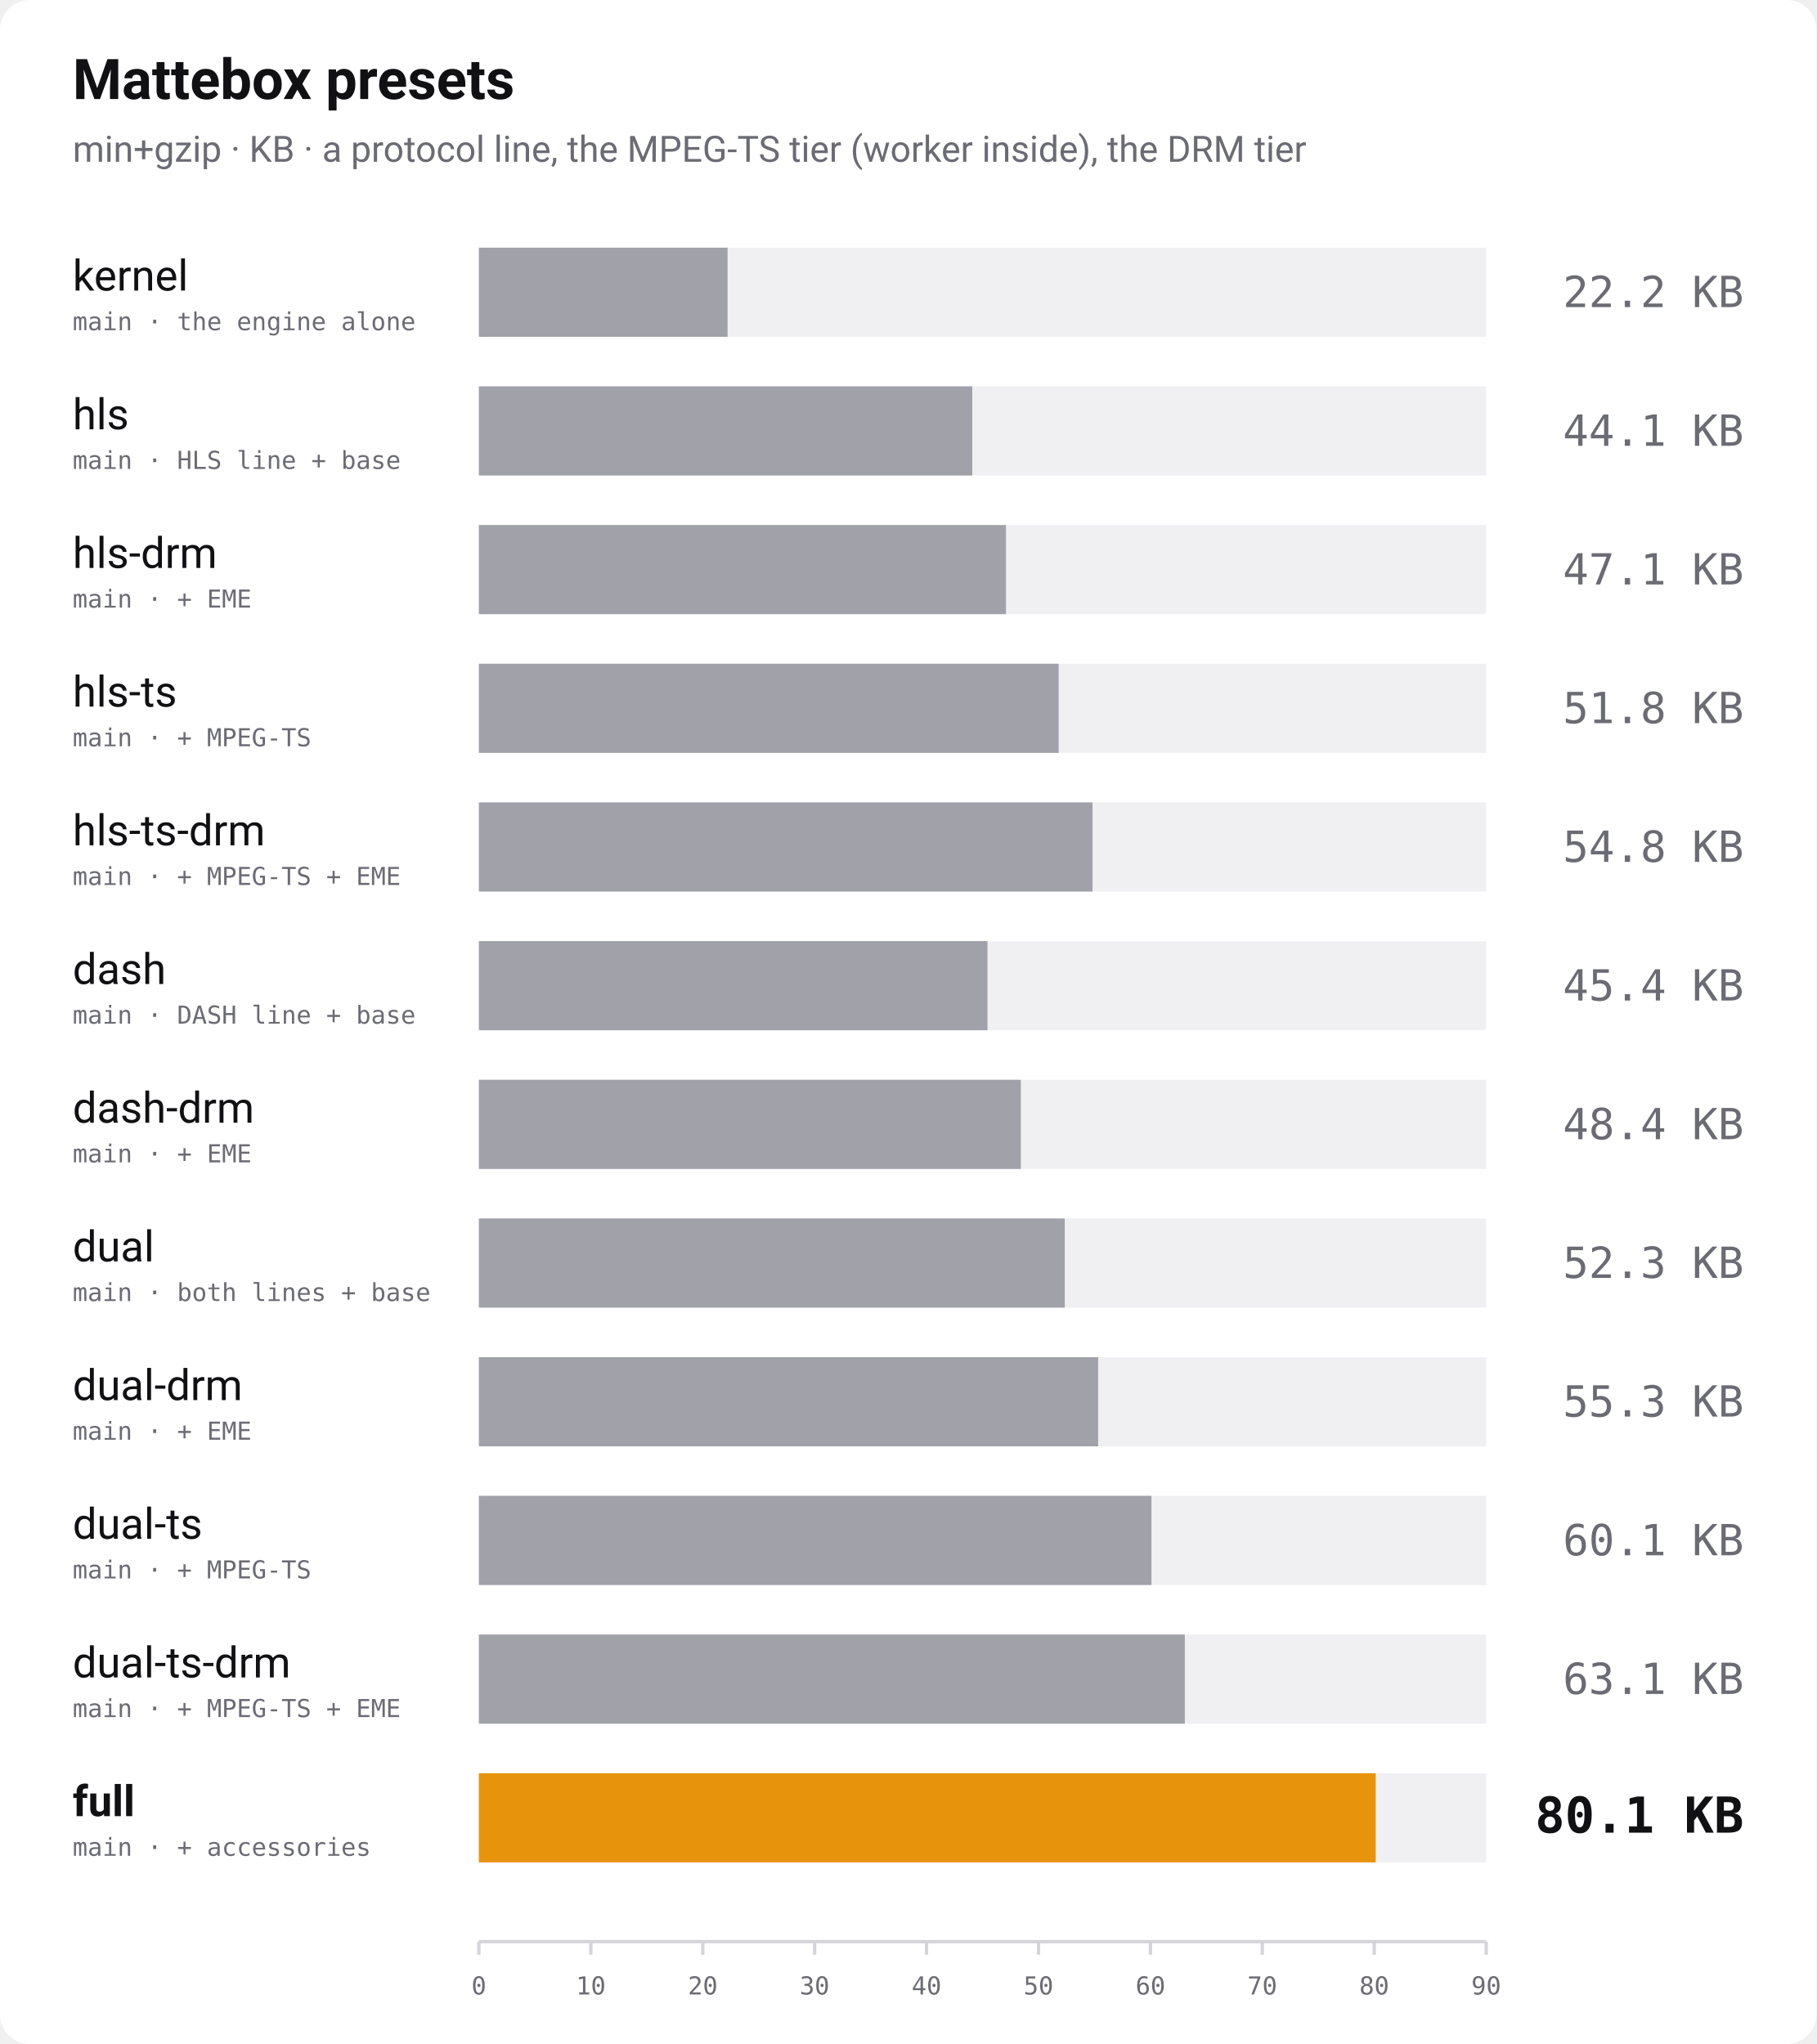
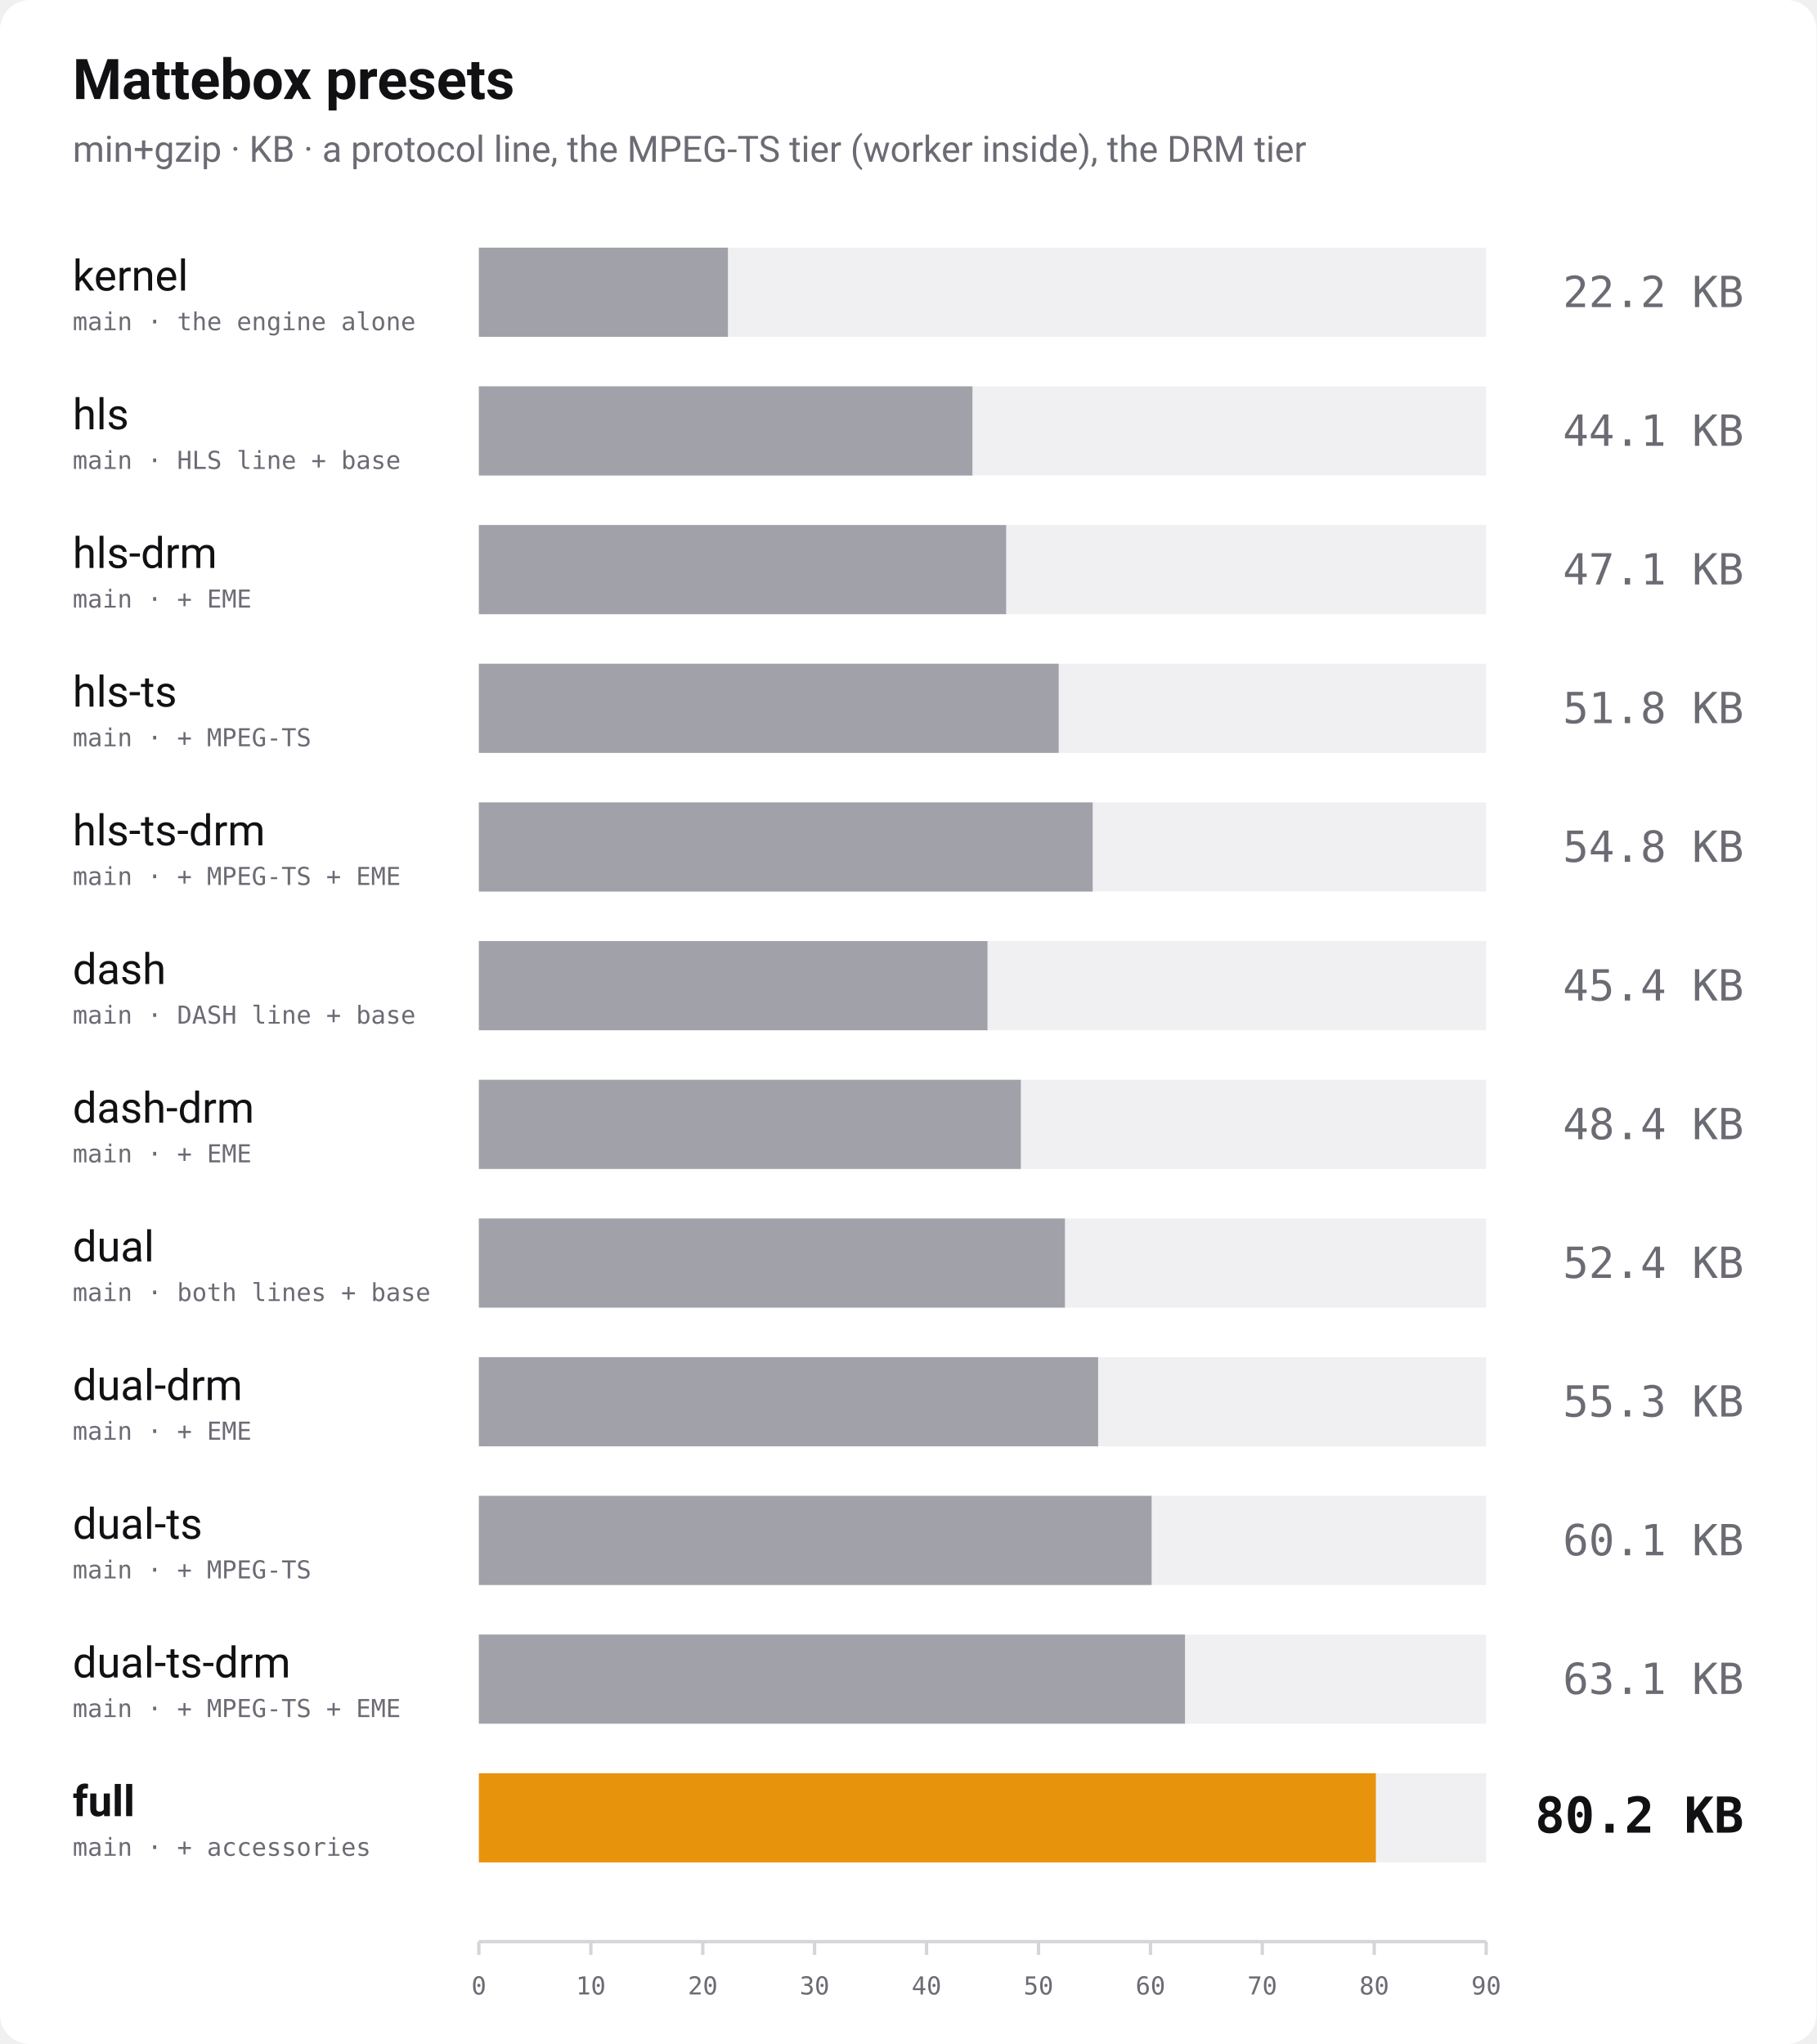
<svg xmlns="http://www.w3.org/2000/svg" width="1100" height="1238" viewBox="0 0 1100 1238" role="img" aria-label="Bundle size of every Mattebox preset, min+gzip">
  <rect width="1100" height="1238" rx="18" fill="#ffffff" />
  <text x="44" y="60" font-family="-apple-system, 'Segoe UI', Roboto, Helvetica, Arial, sans-serif" font-size="34" font-weight="700" fill="#111114">Mattebox presets</text>
  <text x="44" y="98" font-family="-apple-system, 'Segoe UI', Roboto, Helvetica, Arial, sans-serif" font-size="22" fill="#6b6b74">min+gzip · KB · a protocol line, the MPEG-TS tier (worker inside), the DRM tier</text>
  <text x="44" y="176" font-family="-apple-system, 'Segoe UI', Roboto, Helvetica, Arial, sans-serif" font-size="26" font-weight="400" fill="#111114">kernel</text>
  <text x="44" y="200" font-family="ui-monospace, 'SF Mono', Menlo, Consolas, monospace" font-size="15" fill="#6b6b74">main · the engine alone</text>
  <rect x="290" y="150" width="610" height="54" fill="#f0f0f3" />
-   <rect x="290" y="150" width="150.6" height="54" fill="#a1a1aa" />
+   <rect x="290" y="150" width="150.8" height="54" fill="#a1a1aa" />
  <text x="1056" y="186" text-anchor="end" font-family="ui-monospace, 'SF Mono', Menlo, Consolas, monospace" font-size="26" font-weight="400" fill="#6b6b74">22.2 KB</text>
  <text x="44" y="260" font-family="-apple-system, 'Segoe UI', Roboto, Helvetica, Arial, sans-serif" font-size="26" font-weight="400" fill="#111114">hls</text>
  <text x="44" y="284" font-family="ui-monospace, 'SF Mono', Menlo, Consolas, monospace" font-size="15" fill="#6b6b74">main · HLS line + base</text>
  <rect x="290" y="234" width="610" height="54" fill="#f0f0f3" />
-   <rect x="290" y="234" width="298.8" height="54" fill="#a1a1aa" />
+   <rect x="290" y="234" width="298.9" height="54" fill="#a1a1aa" />
  <text x="1056" y="270" text-anchor="end" font-family="ui-monospace, 'SF Mono', Menlo, Consolas, monospace" font-size="26" font-weight="400" fill="#6b6b74">44.1 KB</text>
  <text x="44" y="344" font-family="-apple-system, 'Segoe UI', Roboto, Helvetica, Arial, sans-serif" font-size="26" font-weight="400" fill="#111114">hls-drm</text>
  <text x="44" y="368" font-family="ui-monospace, 'SF Mono', Menlo, Consolas, monospace" font-size="15" fill="#6b6b74">main · + EME</text>
  <rect x="290" y="318" width="610" height="54" fill="#f0f0f3" />
-   <rect x="290" y="318" width="319.2" height="54" fill="#a1a1aa" />
+   <rect x="290" y="318" width="319.3" height="54" fill="#a1a1aa" />
  <text x="1056" y="354" text-anchor="end" font-family="ui-monospace, 'SF Mono', Menlo, Consolas, monospace" font-size="26" font-weight="400" fill="#6b6b74">47.1 KB</text>
  <text x="44" y="428" font-family="-apple-system, 'Segoe UI', Roboto, Helvetica, Arial, sans-serif" font-size="26" font-weight="400" fill="#111114">hls-ts</text>
  <text x="44" y="452" font-family="ui-monospace, 'SF Mono', Menlo, Consolas, monospace" font-size="15" fill="#6b6b74">main · + MPEG-TS</text>
  <rect x="290" y="402" width="610" height="54" fill="#f0f0f3" />
  <rect x="290" y="402" width="351.1" height="54" fill="#a1a1aa" />
  <text x="1056" y="438" text-anchor="end" font-family="ui-monospace, 'SF Mono', Menlo, Consolas, monospace" font-size="26" font-weight="400" fill="#6b6b74">51.8 KB</text>
  <text x="44" y="512" font-family="-apple-system, 'Segoe UI', Roboto, Helvetica, Arial, sans-serif" font-size="26" font-weight="400" fill="#111114">hls-ts-drm</text>
  <text x="44" y="536" font-family="ui-monospace, 'SF Mono', Menlo, Consolas, monospace" font-size="15" fill="#6b6b74">main · + MPEG-TS + EME</text>
  <rect x="290" y="486" width="610" height="54" fill="#f0f0f3" />
-   <rect x="290" y="486" width="371.6" height="54" fill="#a1a1aa" />
+   <rect x="290" y="486" width="371.7" height="54" fill="#a1a1aa" />
  <text x="1056" y="522" text-anchor="end" font-family="ui-monospace, 'SF Mono', Menlo, Consolas, monospace" font-size="26" font-weight="400" fill="#6b6b74">54.8 KB</text>
  <text x="44" y="596" font-family="-apple-system, 'Segoe UI', Roboto, Helvetica, Arial, sans-serif" font-size="26" font-weight="400" fill="#111114">dash</text>
  <text x="44" y="620" font-family="ui-monospace, 'SF Mono', Menlo, Consolas, monospace" font-size="15" fill="#6b6b74">main · DASH line + base</text>
  <rect x="290" y="570" width="610" height="54" fill="#f0f0f3" />
  <rect x="290" y="570" width="308.0" height="54" fill="#a1a1aa" />
  <text x="1056" y="606" text-anchor="end" font-family="ui-monospace, 'SF Mono', Menlo, Consolas, monospace" font-size="26" font-weight="400" fill="#6b6b74">45.4 KB</text>
  <text x="44" y="680" font-family="-apple-system, 'Segoe UI', Roboto, Helvetica, Arial, sans-serif" font-size="26" font-weight="400" fill="#111114">dash-drm</text>
  <text x="44" y="704" font-family="ui-monospace, 'SF Mono', Menlo, Consolas, monospace" font-size="15" fill="#6b6b74">main · + EME</text>
  <rect x="290" y="654" width="610" height="54" fill="#f0f0f3" />
  <rect x="290" y="654" width="328.2" height="54" fill="#a1a1aa" />
  <text x="1056" y="690" text-anchor="end" font-family="ui-monospace, 'SF Mono', Menlo, Consolas, monospace" font-size="26" font-weight="400" fill="#6b6b74">48.4 KB</text>
  <text x="44" y="764" font-family="-apple-system, 'Segoe UI', Roboto, Helvetica, Arial, sans-serif" font-size="26" font-weight="400" fill="#111114">dual</text>
  <text x="44" y="788" font-family="ui-monospace, 'SF Mono', Menlo, Consolas, monospace" font-size="15" fill="#6b6b74">main · both lines + base</text>
  <rect x="290" y="738" width="610" height="54" fill="#f0f0f3" />
-   <rect x="290" y="738" width="354.8" height="54" fill="#a1a1aa" />
-   <text x="1056" y="774" text-anchor="end" font-family="ui-monospace, 'SF Mono', Menlo, Consolas, monospace" font-size="26" font-weight="400" fill="#6b6b74">52.3 KB</text>
+   <rect x="290" y="738" width="354.9" height="54" fill="#a1a1aa" />
+   <text x="1056" y="774" text-anchor="end" font-family="ui-monospace, 'SF Mono', Menlo, Consolas, monospace" font-size="26" font-weight="400" fill="#6b6b74">52.4 KB</text>
  <text x="44" y="848" font-family="-apple-system, 'Segoe UI', Roboto, Helvetica, Arial, sans-serif" font-size="26" font-weight="400" fill="#111114">dual-drm</text>
  <text x="44" y="872" font-family="ui-monospace, 'SF Mono', Menlo, Consolas, monospace" font-size="15" fill="#6b6b74">main · + EME</text>
  <rect x="290" y="822" width="610" height="54" fill="#f0f0f3" />
  <rect x="290" y="822" width="375.0" height="54" fill="#a1a1aa" />
  <text x="1056" y="858" text-anchor="end" font-family="ui-monospace, 'SF Mono', Menlo, Consolas, monospace" font-size="26" font-weight="400" fill="#6b6b74">55.3 KB</text>
  <text x="44" y="932" font-family="-apple-system, 'Segoe UI', Roboto, Helvetica, Arial, sans-serif" font-size="26" font-weight="400" fill="#111114">dual-ts</text>
  <text x="44" y="956" font-family="ui-monospace, 'SF Mono', Menlo, Consolas, monospace" font-size="15" fill="#6b6b74">main · + MPEG-TS</text>
  <rect x="290" y="906" width="610" height="54" fill="#f0f0f3" />
-   <rect x="290" y="906" width="407.3" height="54" fill="#a1a1aa" />
+   <rect x="290" y="906" width="407.4" height="54" fill="#a1a1aa" />
  <text x="1056" y="942" text-anchor="end" font-family="ui-monospace, 'SF Mono', Menlo, Consolas, monospace" font-size="26" font-weight="400" fill="#6b6b74">60.1 KB</text>
  <text x="44" y="1016" font-family="-apple-system, 'Segoe UI', Roboto, Helvetica, Arial, sans-serif" font-size="26" font-weight="400" fill="#111114">dual-ts-drm</text>
  <text x="44" y="1040" font-family="ui-monospace, 'SF Mono', Menlo, Consolas, monospace" font-size="15" fill="#6b6b74">main · + MPEG-TS + EME</text>
  <rect x="290" y="990" width="610" height="54" fill="#f0f0f3" />
-   <rect x="290" y="990" width="427.5" height="54" fill="#a1a1aa" />
+   <rect x="290" y="990" width="427.6" height="54" fill="#a1a1aa" />
  <text x="1056" y="1026" text-anchor="end" font-family="ui-monospace, 'SF Mono', Menlo, Consolas, monospace" font-size="26" font-weight="400" fill="#6b6b74">63.1 KB</text>
  <text x="44" y="1100" font-family="-apple-system, 'Segoe UI', Roboto, Helvetica, Arial, sans-serif" font-size="26" font-weight="700" fill="#111114">full</text>
  <text x="44" y="1124" font-family="ui-monospace, 'SF Mono', Menlo, Consolas, monospace" font-size="15" fill="#6b6b74">main · + accessories</text>
  <rect x="290" y="1074" width="610" height="54" fill="#f0f0f3" />
-   <rect x="290" y="1074" width="543.1" height="54" fill="#e8930c" />
-   <text x="1056" y="1110" text-anchor="end" font-family="ui-monospace, 'SF Mono', Menlo, Consolas, monospace" font-size="30" font-weight="700" fill="#111114">80.1 KB</text>
+   <rect x="290" y="1074" width="543.2" height="54" fill="#e8930c" />
+   <text x="1056" y="1110" text-anchor="end" font-family="ui-monospace, 'SF Mono', Menlo, Consolas, monospace" font-size="30" font-weight="700" fill="#111114">80.2 KB</text>
  <line x1="290" y1="1176" x2="900" y2="1176" stroke="#d4d4d9" stroke-width="2" />
  <line x1="290.0" y1="1176" x2="290.0" y2="1184" stroke="#d4d4d9" stroke-width="2" />
  <text x="290.0" y="1208" text-anchor="middle" font-family="ui-monospace, 'SF Mono', Menlo, Consolas, monospace" font-size="15" fill="#6b6b74">0</text>
  <line x1="357.8" y1="1176" x2="357.8" y2="1184" stroke="#d4d4d9" stroke-width="2" />
  <text x="357.8" y="1208" text-anchor="middle" font-family="ui-monospace, 'SF Mono', Menlo, Consolas, monospace" font-size="15" fill="#6b6b74">10</text>
  <line x1="425.6" y1="1176" x2="425.6" y2="1184" stroke="#d4d4d9" stroke-width="2" />
  <text x="425.6" y="1208" text-anchor="middle" font-family="ui-monospace, 'SF Mono', Menlo, Consolas, monospace" font-size="15" fill="#6b6b74">20</text>
  <line x1="493.3" y1="1176" x2="493.3" y2="1184" stroke="#d4d4d9" stroke-width="2" />
  <text x="493.3" y="1208" text-anchor="middle" font-family="ui-monospace, 'SF Mono', Menlo, Consolas, monospace" font-size="15" fill="#6b6b74">30</text>
  <line x1="561.1" y1="1176" x2="561.1" y2="1184" stroke="#d4d4d9" stroke-width="2" />
  <text x="561.1" y="1208" text-anchor="middle" font-family="ui-monospace, 'SF Mono', Menlo, Consolas, monospace" font-size="15" fill="#6b6b74">40</text>
  <line x1="628.9" y1="1176" x2="628.9" y2="1184" stroke="#d4d4d9" stroke-width="2" />
  <text x="628.9" y="1208" text-anchor="middle" font-family="ui-monospace, 'SF Mono', Menlo, Consolas, monospace" font-size="15" fill="#6b6b74">50</text>
  <line x1="696.7" y1="1176" x2="696.7" y2="1184" stroke="#d4d4d9" stroke-width="2" />
  <text x="696.7" y="1208" text-anchor="middle" font-family="ui-monospace, 'SF Mono', Menlo, Consolas, monospace" font-size="15" fill="#6b6b74">60</text>
  <line x1="764.4" y1="1176" x2="764.4" y2="1184" stroke="#d4d4d9" stroke-width="2" />
  <text x="764.4" y="1208" text-anchor="middle" font-family="ui-monospace, 'SF Mono', Menlo, Consolas, monospace" font-size="15" fill="#6b6b74">70</text>
  <line x1="832.2" y1="1176" x2="832.2" y2="1184" stroke="#d4d4d9" stroke-width="2" />
  <text x="832.2" y="1208" text-anchor="middle" font-family="ui-monospace, 'SF Mono', Menlo, Consolas, monospace" font-size="15" fill="#6b6b74">80</text>
  <line x1="900.0" y1="1176" x2="900.0" y2="1184" stroke="#d4d4d9" stroke-width="2" />
  <text x="900.0" y="1208" text-anchor="middle" font-family="ui-monospace, 'SF Mono', Menlo, Consolas, monospace" font-size="15" fill="#6b6b74">90</text>
</svg>
